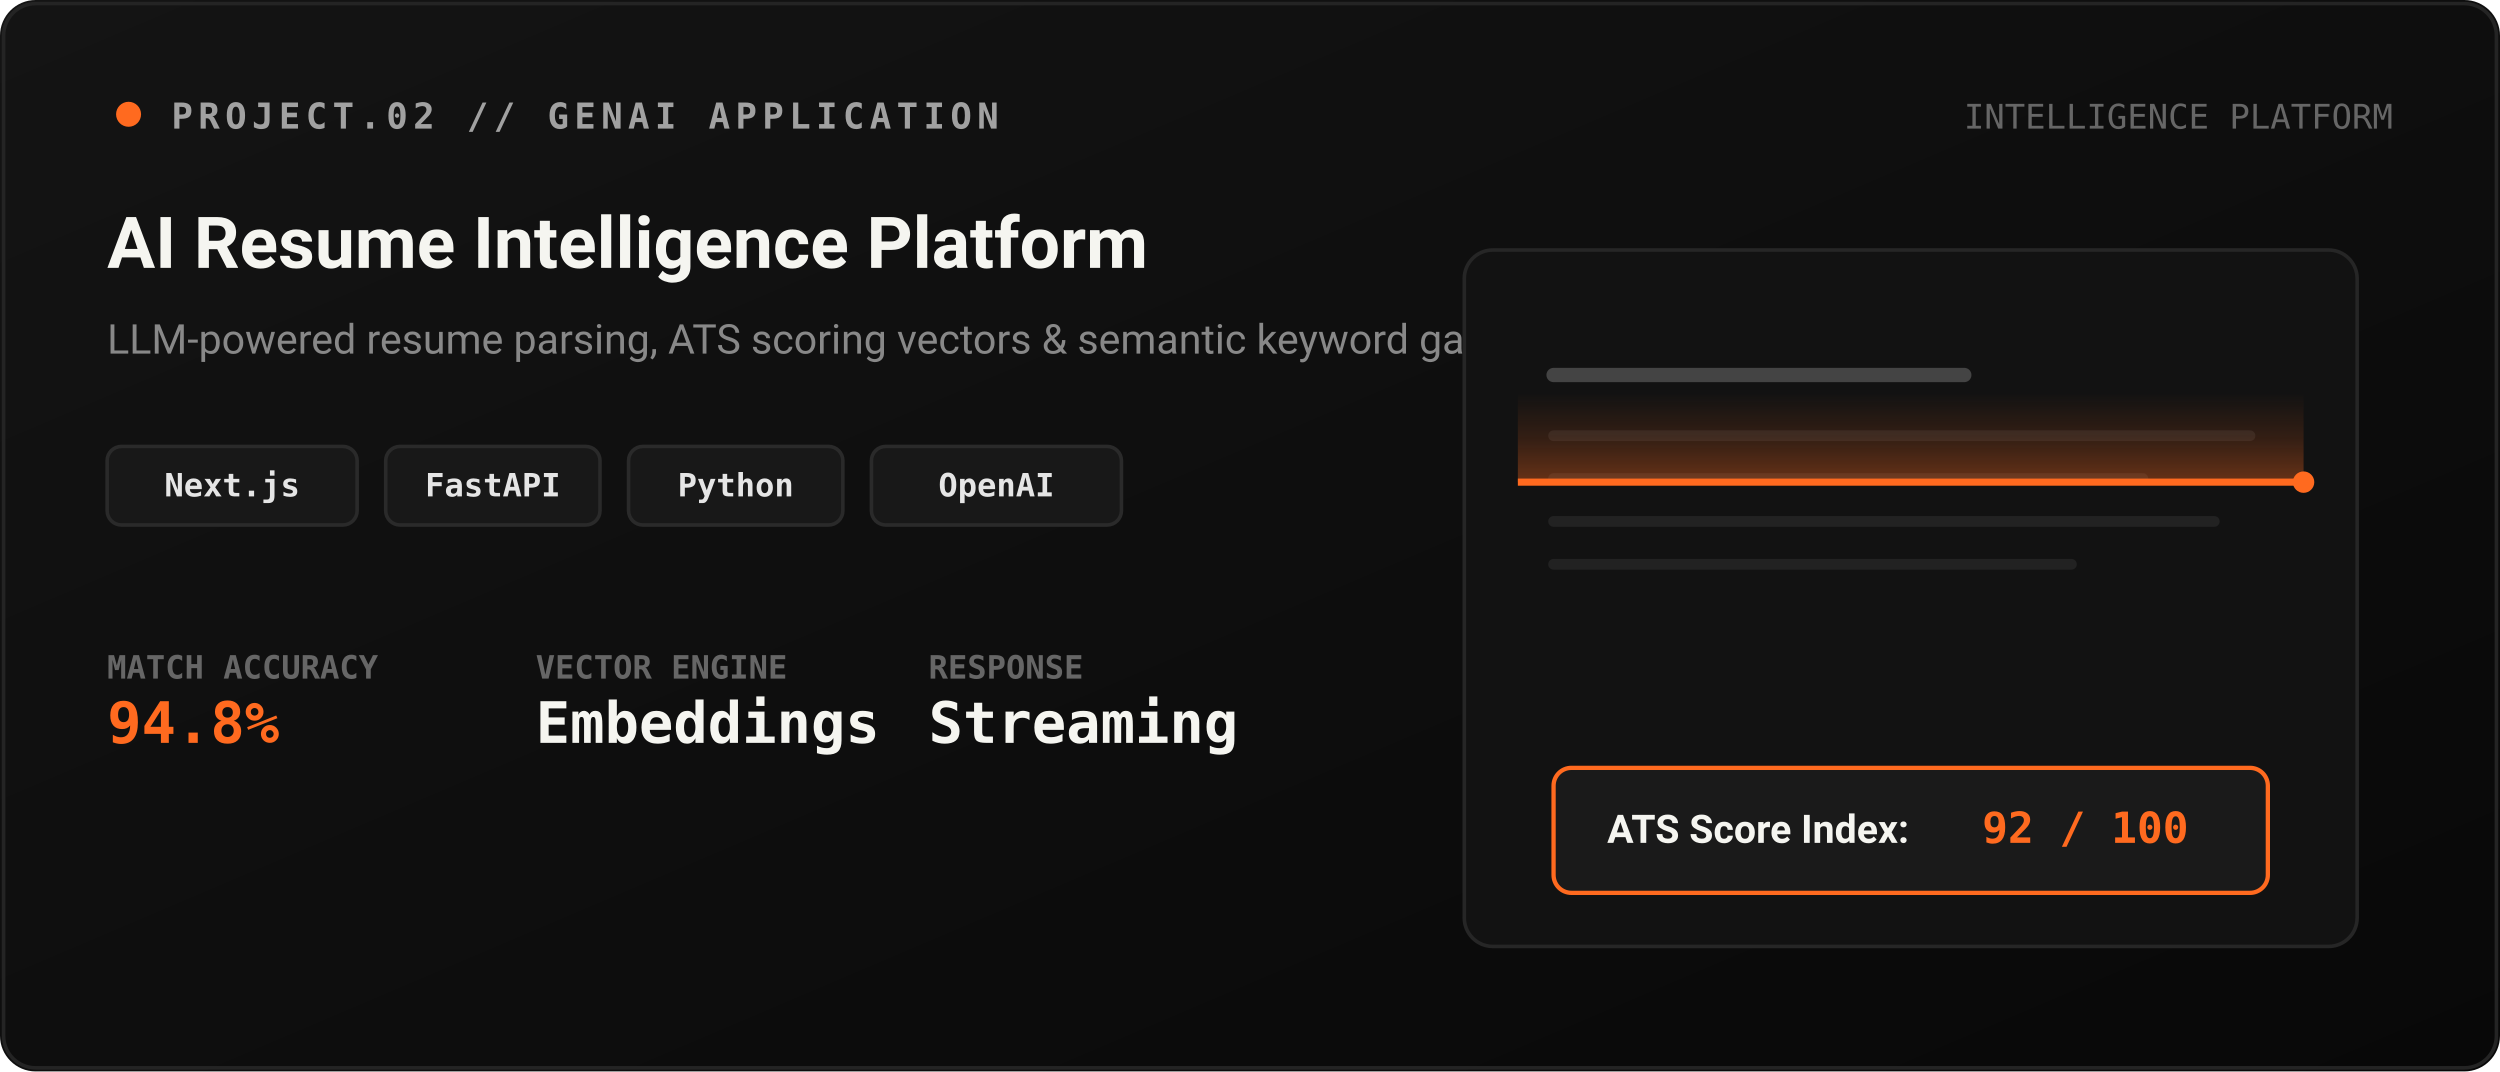
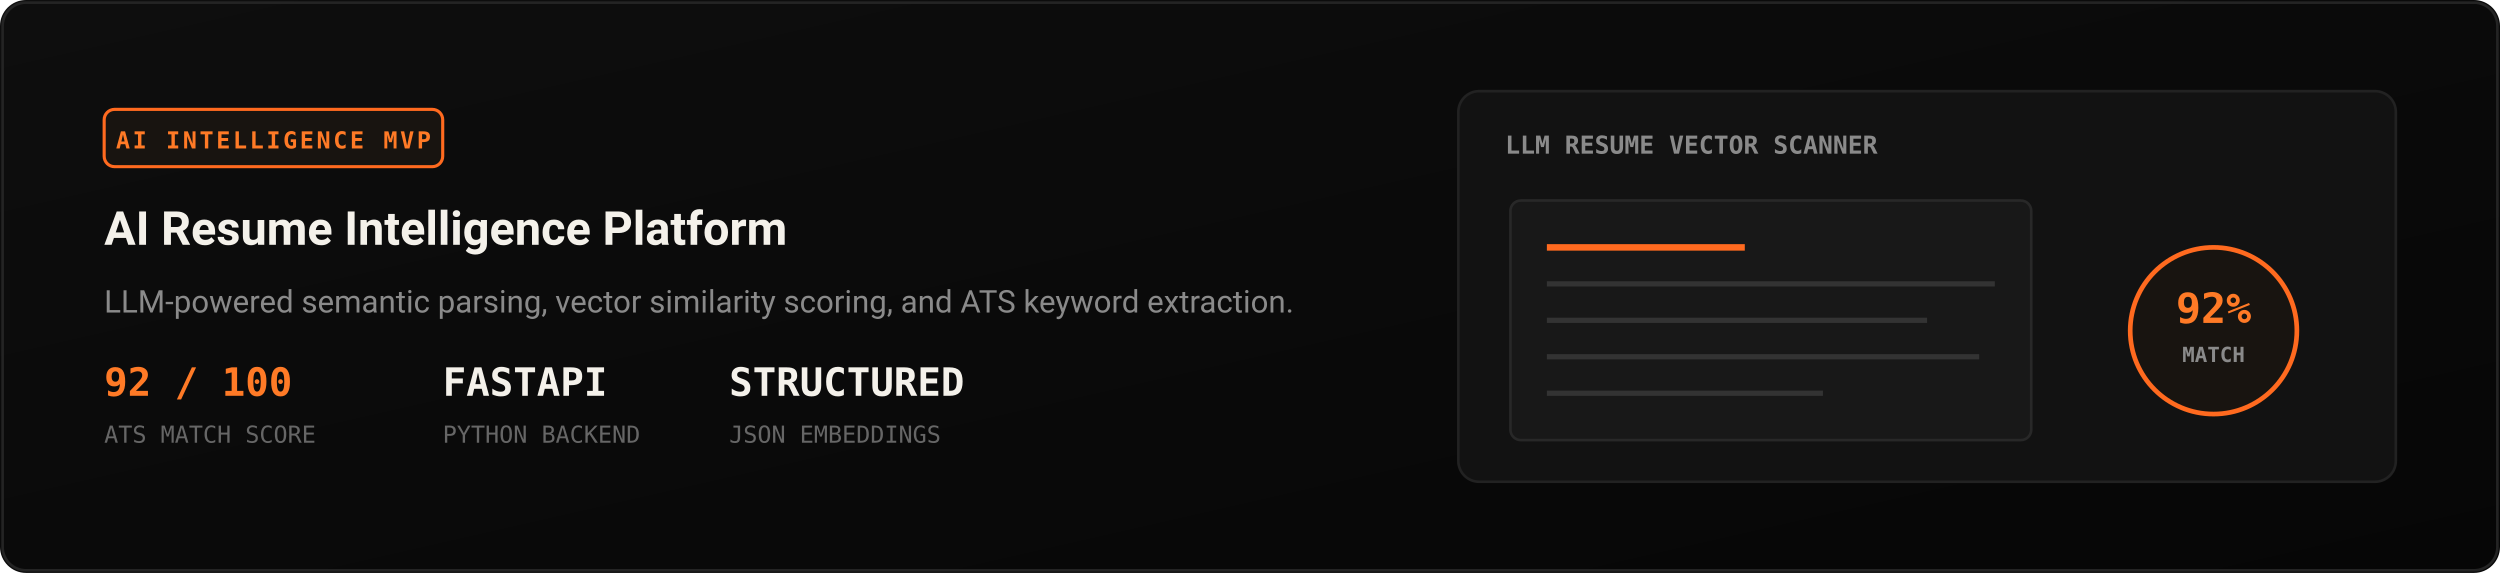
- <svg xmlns="http://www.w3.org/2000/svg" viewBox="0 0 700 300" width="100%" height="100%" fill="none">
+ <svg xmlns="http://www.w3.org/2000/svg" viewBox="0 0 960 220" width="100%" height="100%" fill="none">
  <defs>
    <linearGradient id="p2-bg" x1="0%" y1="0%" x2="100%" y2="100%">
-       <stop offset="0%" stop-color="#141414" />
-       <stop offset="100%" stop-color="#080808" />
+       <stop offset="0%" stop-color="#0E0E0E" />
+       <stop offset="100%" stop-color="#060606" />
    </linearGradient>
-     <linearGradient id="scan-grad" x1="0%" y1="0%" x2="0%" y2="100%">
+     <linearGradient id="laser-beam" x1="0%" y1="0%" x2="100%" y2="0%">
      <stop offset="0%" stop-color="#FF6A1F" stop-opacity="0" />
-       <stop offset="50%" stop-color="#FF6A1F" stop-opacity="0.35" />
-       <stop offset="100%" stop-color="#FF6A1F" stop-opacity="0.9" />
+       <stop offset="50%" stop-color="#FF6A1F" stop-opacity="1" />
+       <stop offset="100%" stop-color="#FF6A1F" stop-opacity="0" />
    </linearGradient>
    <style>
      .font-mono { font-family: ui-monospace, SFMono-Regular, "SF Mono", Menlo, Consolas, monospace; }
      .font-sans { font-family: -apple-system, BlinkMacSystemFont, "Segoe UI", Roboto, sans-serif; }

-       @keyframes scanVertical {
-         0%, 100% { transform: translateY(0px); opacity: 0.8; }
-         50% { transform: translateY(65px); opacity: 1; }
+       @keyframes laserScanAnim {
+         0%, 100% { transform: translateY(0px); opacity: 0.3; }
+         50% { transform: translateY(85px); opacity: 1; filter: drop-shadow(0 0 6px #FF6A1F); }
      }

-       @keyframes scorePulse {
-         0%, 100% { filter: drop-shadow(0 0 2px rgba(255, 106, 31, 0.4)); }
-         50% { filter: drop-shadow(0 0 8px rgba(255, 106, 31, 0.9)); }
+       @keyframes p2ScorePulse {
+         0%, 100% { transform: scale(1); filter: drop-shadow(0 0 2px #FF6A1F); }
+         50% { transform: scale(1.08); filter: drop-shadow(0 0 8px #FF7A26); }
      }

-       .laser-scanner {
-         animation: scanVertical 3.5s ease-in-out infinite;
+       .laser-line {
+         animation: laserScanAnim 3.5s ease-in-out infinite;
      }

-       .score-glow {
-         animation: scorePulse 3s ease-in-out infinite;
+       .p2-score {
+         animation: p2ScorePulse 3s ease-in-out infinite;
+         transform-origin: center;
      }
    </style>
  </defs>
-   <rect width="700" height="300" rx="10" fill="url(#p2-bg)" />
-   <rect width="698" height="298" x="1" y="1" rx="9" fill="none" stroke="#242424" stroke-width="1" />
-   <g transform="translate(30, 32)">
-     <circle cx="6" cy="0" r="3.5" fill="#FF6A1F" />
-     <text x="18" y="4" fill="#A1A1A1" font-size="10" font-weight="700" letter-spacing="1.5" class="font-mono">PROJECT.02 // GENAI APPLICATION</text>
-     <text x="640" y="4" text-anchor="end" fill="#666666" font-size="9.5" class="font-mono">INTELLIGENCE PLATFORM</text>
-   </g>
-   <g transform="translate(30, 75)">
-     <text x="0" y="0" fill="#F5F5F0" font-size="20" font-weight="700" class="font-sans">AI Resume Intelligence Platform</text>
-     <text x="0" y="24" fill="#888888" font-size="11.5" class="font-sans">LLM-powered resume parsing, ATS scoring vectors &amp; semantic keyword gap analysis.</text>
-     <g transform="translate(0, 50)">
-       <rect width="70" height="22" rx="4" fill="#181818" stroke="#2A2A2A" />
-       <text x="35" y="14" text-anchor="middle" fill="#E5E5E5" font-size="9" font-weight="600" class="font-mono">Next.js</text>
-       <rect x="78" width="60" height="22" rx="4" fill="#181818" stroke="#2A2A2A" />
-       <text x="108" y="14" text-anchor="middle" fill="#E5E5E5" font-size="9" font-weight="600" class="font-mono">FastAPI</text>
-       <rect x="146" width="60" height="22" rx="4" fill="#181818" stroke="#2A2A2A" />
-       <text x="176" y="14" text-anchor="middle" fill="#E5E5E5" font-size="9" font-weight="600" class="font-mono">Python</text>
-       <rect x="214" width="70" height="22" rx="4" fill="#181818" stroke="#2A2A2A" />
-       <text x="249" y="14" text-anchor="middle" fill="#E5E5E5" font-size="9" font-weight="600" class="font-mono">OpenAI</text>
-     </g>
-     <g transform="translate(0, 115)">
-       <text x="0" y="0" fill="#666666" font-size="9" font-weight="600" class="font-mono">MATCH ACCURACY</text>
-       <text x="0" y="18" fill="#FF6A1F" font-size="16" font-weight="700" class="font-mono">94.8%</text>
-       <text x="120" y="0" fill="#666666" font-size="9" font-weight="600" class="font-mono">VECTOR ENGINE</text>
-       <text x="120" y="18" fill="#F5F5F0" font-size="16" font-weight="700" class="font-mono">Embeddings</text>
-       <text x="230" y="0" fill="#666666" font-size="9" font-weight="600" class="font-mono">RESPONSE</text>
-       <text x="230" y="18" fill="#F5F5F0" font-size="16" font-weight="700" class="font-mono">Streaming</text>
+   <rect width="960" height="220" rx="10" fill="url(#p2-bg)" />
+   <rect width="958" height="218" x="1" y="1" rx="9" fill="none" stroke="#242424" stroke-width="1" />
+   <g transform="translate(40, 42)">
+     <rect width="130" height="22" rx="4" fill="#181410" stroke="#FF6A1F" stroke-width="1.2" />
+     <text x="65" y="15" text-anchor="middle" fill="#FF7A26" font-size="9" font-weight="700" letter-spacing="1" class="font-mono">AI INTELLIGENCE MVP</text>
+     <text x="0" y="52" fill="#F4F1EA" font-size="18" font-weight="700" class="font-sans">AI Resume Intelligence Platform</text>
+     <text x="0" y="78" fill="#8A8A8A" font-size="12" class="font-sans">LLM-powered semantic parsing, vector similarity scoring, and ATS keyword extraction.</text>
+     <g transform="translate(0, 110)">
+       <text x="0" y="0" fill="#FF7A26" font-size="15" font-weight="700" class="font-mono">92 / 100</text>
+       <text x="0" y="18" fill="#666666" font-size="9" class="font-mono">ATS MATCH SCORE</text>
+       <text x="130" y="0" fill="#F4F1EA" font-size="15" font-weight="700" class="font-mono">FASTAPI</text>
+       <text x="130" y="18" fill="#666666" font-size="9" class="font-mono">PYTHON BACKEND</text>
+       <text x="240" y="0" fill="#F4F1EA" font-size="15" font-weight="700" class="font-mono">STRUCTURED</text>
+       <text x="240" y="18" fill="#666666" font-size="9" class="font-mono">JSON EMBEDDINGS</text>
    </g>
  </g>
-   <g transform="translate(410, 70)">
-     <rect width="250" height="195" rx="8" fill="#121212" stroke="#262626" />
-     <line x1="25" y1="35" x2="140" y2="35" stroke="#444444" stroke-width="4" stroke-linecap="round" />
-     <line x1="25" y1="52" x2="220" y2="52" stroke="#222222" stroke-width="3" stroke-linecap="round" />
-     <line x1="25" y1="64" x2="190" y2="64" stroke="#222222" stroke-width="3" stroke-linecap="round" />
-     <line x1="25" y1="76" x2="210" y2="76" stroke="#222222" stroke-width="3" stroke-linecap="round" />
-     <line x1="25" y1="88" x2="170" y2="88" stroke="#222222" stroke-width="3" stroke-linecap="round" />
-     <g class="laser-scanner">
-       <rect x="15" y="40" width="220" height="25" fill="url(#scan-grad)" opacity="0.4" />
-       <line x1="15" y1="65" x2="235" y2="65" stroke="#FF6A1F" stroke-width="2" />
-       <circle cx="235" cy="65" r="3" fill="#FF6A1F" />
+   <g transform="translate(560, 35)">
+     <rect width="360" height="150" rx="8" fill="#121212" stroke="#222222" />
+     <text x="18" y="24" fill="#8A8A8A" font-size="9.5" font-weight="600" class="font-mono">LLM RESUME VECTOR SCANNER</text>
+     <g transform="translate(20, 42)">
+       <rect width="200" height="92" rx="4" fill="#181818" stroke="#282828" />
+       <line x1="14" y1="18" x2="90" y2="18" stroke="#FF6A1F" stroke-width="2.5" />
+       <line x1="14" y1="32" x2="186" y2="32" stroke="#333333" stroke-width="2" />
+       <line x1="14" y1="46" x2="160" y2="46" stroke="#333333" stroke-width="2" />
+       <line x1="14" y1="60" x2="180" y2="60" stroke="#333333" stroke-width="2" />
+       <line x1="14" y1="74" x2="120" y2="74" stroke="#333333" stroke-width="2" />
+       <line x1="0" y1="8" x2="200" y2="8" stroke="url(#laser-beam)" stroke-width="2.5" class="laser-line" />
    </g>
-     <g class="score-glow">
-       <rect x="25" y="145" width="200" height="35" rx="5" fill="#1A1A1A" stroke="#FF6A1F" stroke-width="1.2" />
-       <text x="40" y="166" fill="#F5F5F0" font-size="11" font-weight="600" class="font-sans">ATS Score Index: </text>
-       <text x="145" y="166" fill="#FF6A1F" font-size="12" font-weight="700" class="font-mono">92 / 100</text>
+     <g transform="translate(245, 52)">
+       <circle cx="45" cy="40" r="32" fill="#181410" stroke="#FF6A1F" stroke-width="1.8" class="p2-score" />
+       <text x="45" y="37" text-anchor="middle" fill="#FF7A26" font-size="16" font-weight="700" class="font-mono">92%</text>
+       <text x="45" y="52" text-anchor="middle" fill="#8A8A8A" font-size="8" font-weight="600" class="font-mono">MATCH</text>
    </g>
  </g>
</svg>
